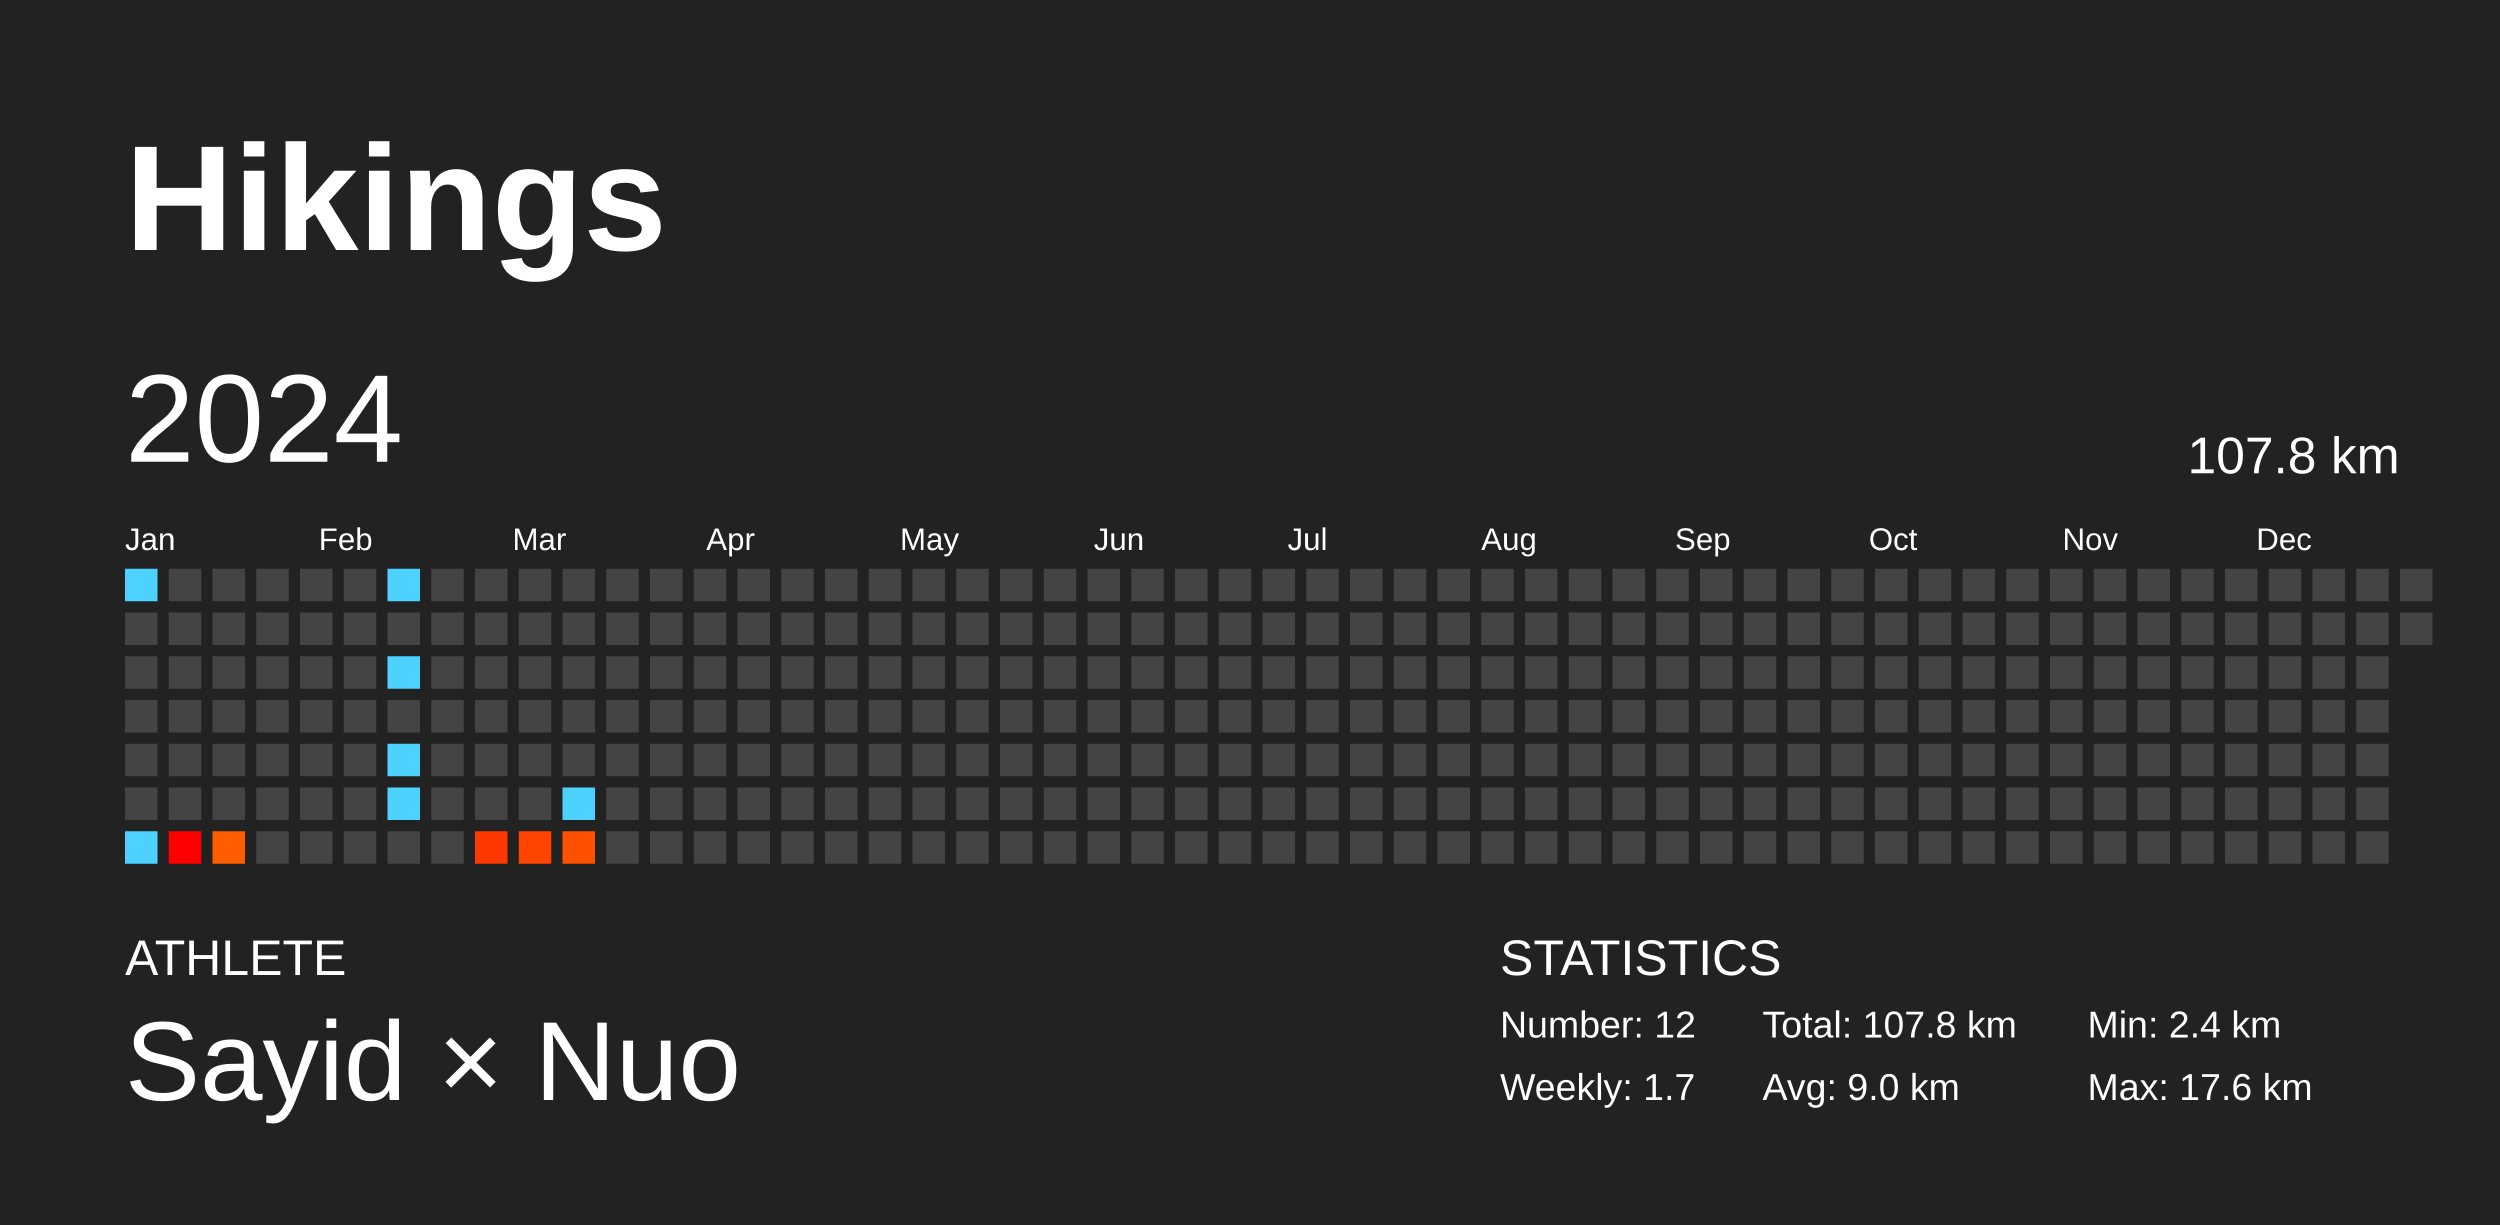
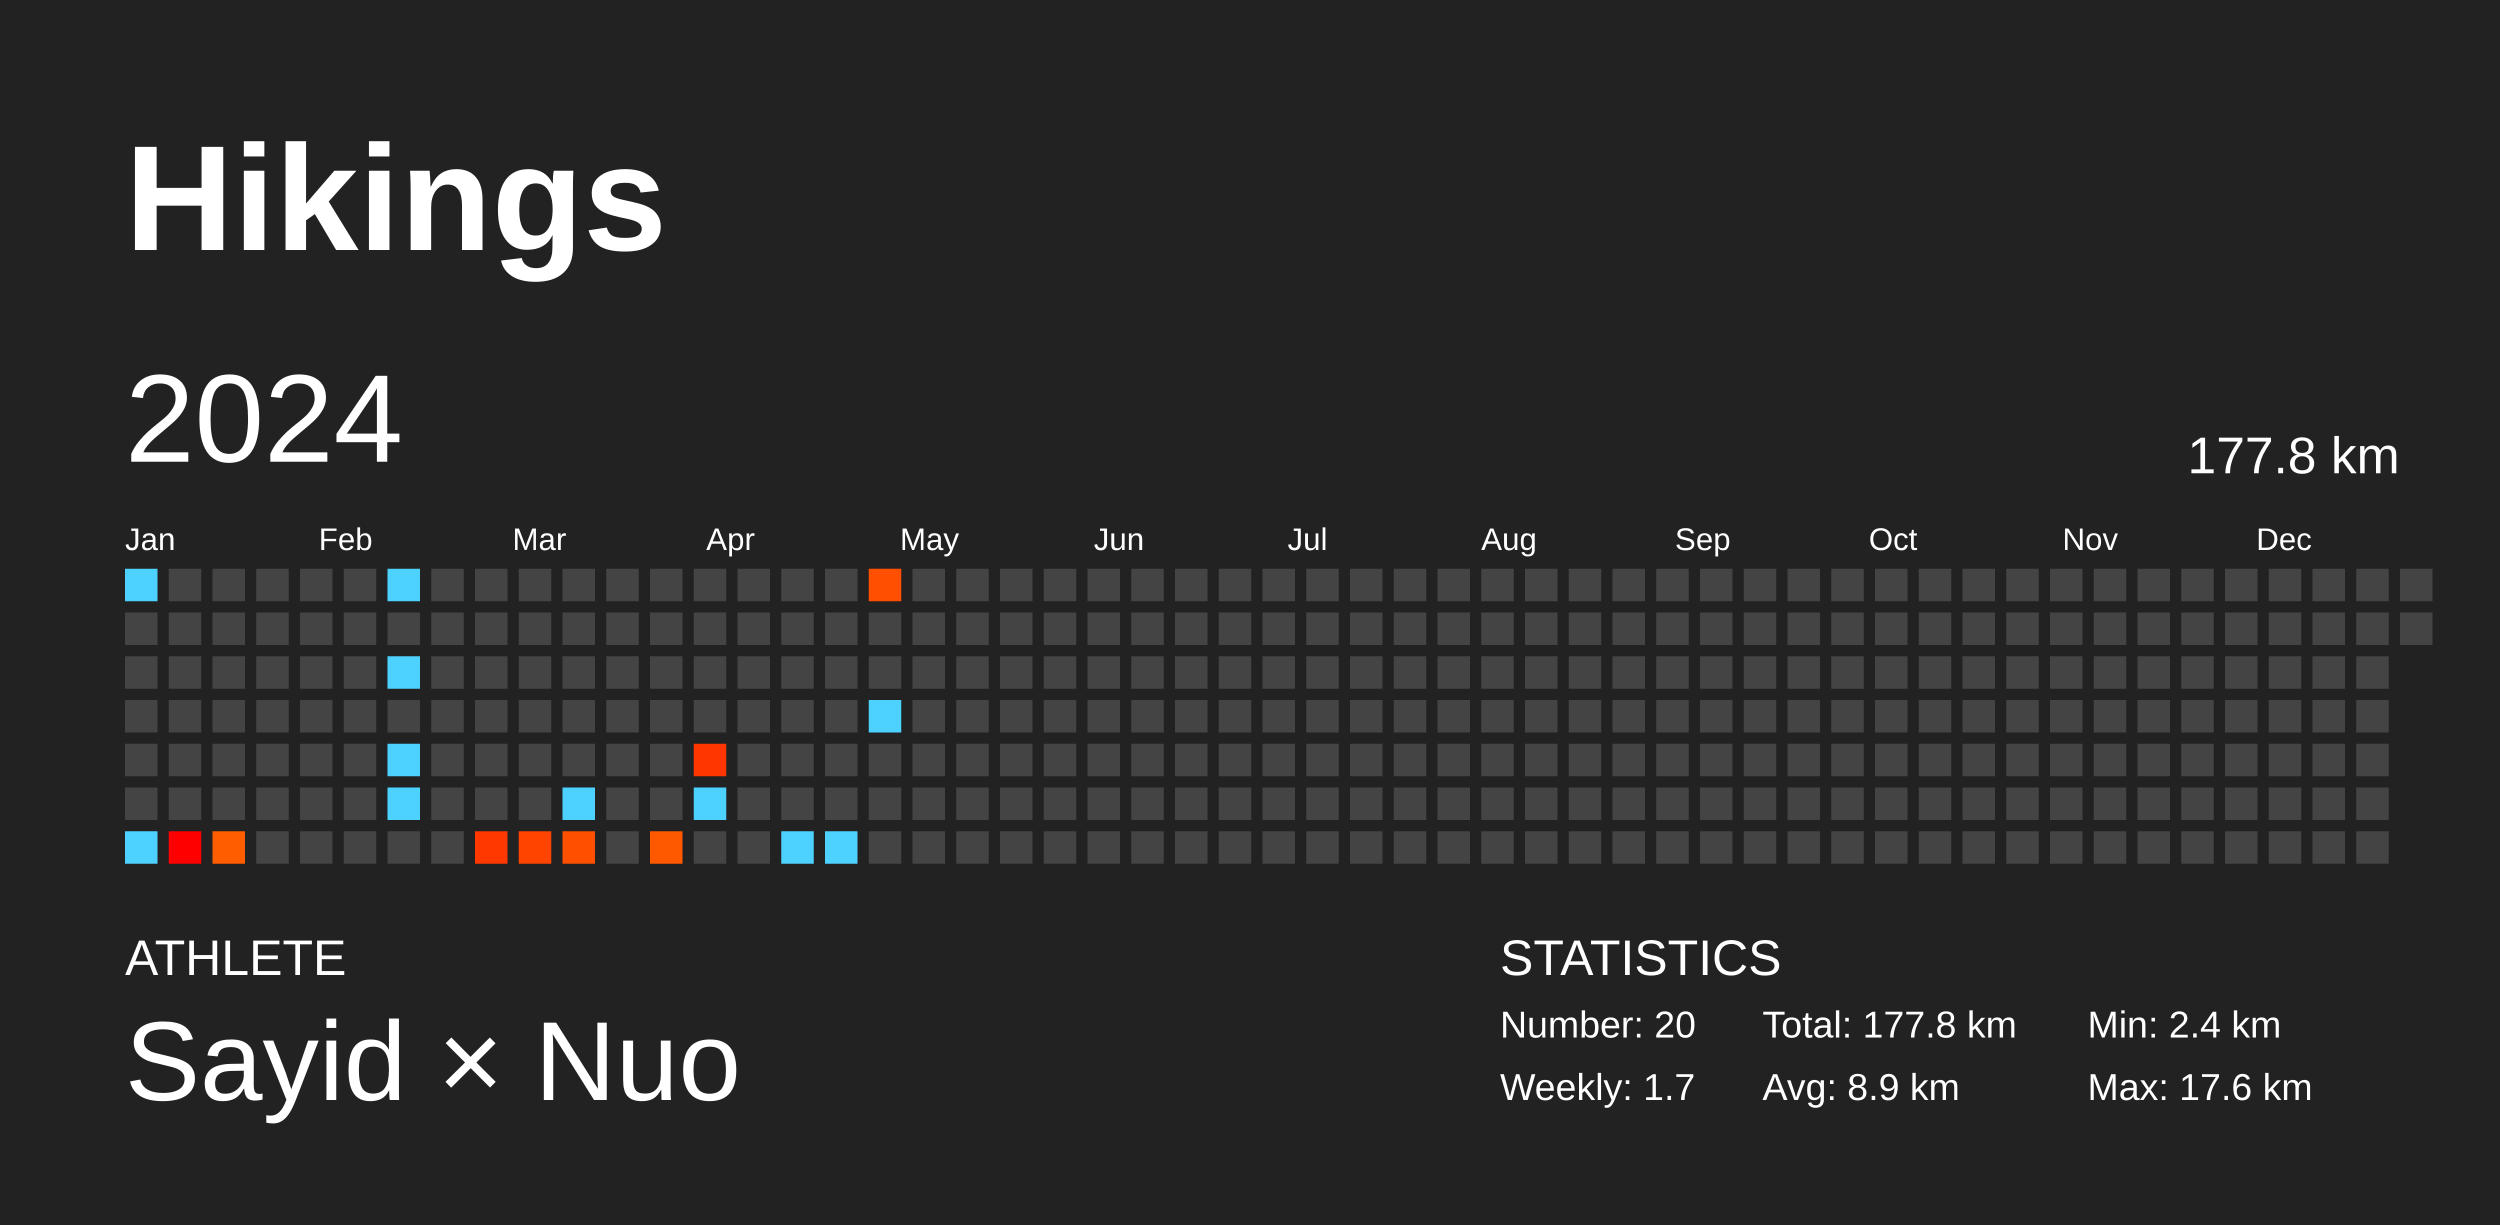
<svg xmlns="http://www.w3.org/2000/svg" baseProfile="full" height="98mm" version="1.1" viewBox="0,0,200,98" width="200mm">
  <defs />
  <rect fill="#222222" height="98" width="200" x="0" y="0" />
  <text fill="#FFFFFF" style="font-size:12px; font-family:Arial; font-weight:bold;" x="10" y="20">Hikings</text>
  <text fill="#FFFFFF" style="font-size:4px; font-family:Arial" x="10" y="78">ATHLETE</text>
  <text fill="#FFFFFF" style="font-size:9px; font-family:Arial" x="10" y="88">Sayid × Nuo</text>
  <text fill="#FFFFFF" style="font-size:4px; font-family:Arial" x="120" y="78">STATISTICS</text>
-   <text fill="#FFFFFF" style="font-size:3px; font-family:Arial" x="120" y="83">Number: 12</text>
+   <text fill="#FFFFFF" style="font-size:3px; font-family:Arial" x="120" y="83">Number: 20</text>
  <text fill="#FFFFFF" style="font-size:3px; font-family:Arial" x="120" y="88">Weekly: 1.7</text>
-   <text fill="#FFFFFF" style="font-size:3px; font-family:Arial" x="141" y="83">Total: 107.8 km</text>
-   <text fill="#FFFFFF" style="font-size:3px; font-family:Arial" x="141" y="88">Avg: 9.0 km</text>
+   <text fill="#FFFFFF" style="font-size:3px; font-family:Arial" x="141" y="83">Total: 177.8 km</text>
+   <text fill="#FFFFFF" style="font-size:3px; font-family:Arial" x="141" y="88">Avg: 8.9 km</text>
  <text fill="#FFFFFF" style="font-size:3px; font-family:Arial" x="167" y="83">Min: 2.4 km</text>
  <text fill="#FFFFFF" style="font-size:3px; font-family:Arial" x="167" y="88">Max: 17.6 km</text>
  <text dominant-baseline="hanging" fill="#FFFFFF" style="font-size:10.0px; font-family:Arial;" x="10" y="30">2024</text>
-   <text dominant-baseline="hanging" fill="#FFFFFF" style="font-size:4.125px; font-family:Arial;" x="175" y="35">107.8 km</text>
+   <text dominant-baseline="hanging" fill="#FFFFFF" style="font-size:4.125px; font-family:Arial;" x="175" y="35">177.8 km</text>
  <text fill="#FFFFFF" style="font-size:2.5px; font-family:Arial" x="10.0" y="44">Jan</text>
  <text fill="#FFFFFF" style="font-size:2.5px; font-family:Arial" x="25.5" y="44">Feb</text>
  <text fill="#FFFFFF" style="font-size:2.5px; font-family:Arial" x="41.0" y="44">Mar</text>
  <text fill="#FFFFFF" style="font-size:2.5px; font-family:Arial" x="56.5" y="44">Apr</text>
  <text fill="#FFFFFF" style="font-size:2.5px; font-family:Arial" x="72.0" y="44">May</text>
  <text fill="#FFFFFF" style="font-size:2.5px; font-family:Arial" x="87.5" y="44">Jun</text>
  <text fill="#FFFFFF" style="font-size:2.5px; font-family:Arial" x="103.0" y="44">Jul</text>
  <text fill="#FFFFFF" style="font-size:2.5px; font-family:Arial" x="118.5" y="44">Aug</text>
  <text fill="#FFFFFF" style="font-size:2.5px; font-family:Arial" x="134.0" y="44">Sep</text>
  <text fill="#FFFFFF" style="font-size:2.5px; font-family:Arial" x="149.5" y="44">Oct</text>
  <text fill="#FFFFFF" style="font-size:2.5px; font-family:Arial" x="165.0" y="44">Nov</text>
  <text fill="#FFFFFF" style="font-size:2.5px; font-family:Arial" x="180.5" y="44">Dec</text>
  <rect fill="#4dd2ff" height="2.6" width="2.6" x="10.0" y="45.5" />
  <rect fill="#444444" height="2.6" width="2.6" x="10.0" y="49.0" />
  <rect fill="#444444" height="2.6" width="2.6" x="10.0" y="52.5" />
  <rect fill="#444444" height="2.6" width="2.6" x="10.0" y="56.0" />
  <rect fill="#444444" height="2.6" width="2.6" x="10.0" y="59.5" />
  <rect fill="#444444" height="2.6" width="2.6" x="10.0" y="63.0" />
  <rect fill="#4dd2ff" height="2.6" width="2.6" x="10.0" y="66.5" />
  <rect fill="#444444" height="2.6" width="2.6" x="13.5" y="45.5" />
  <rect fill="#444444" height="2.6" width="2.6" x="13.5" y="49.0" />
  <rect fill="#444444" height="2.6" width="2.6" x="13.5" y="52.5" />
  <rect fill="#444444" height="2.6" width="2.6" x="13.5" y="56.0" />
  <rect fill="#444444" height="2.6" width="2.6" x="13.5" y="59.5" />
  <rect fill="#444444" height="2.6" width="2.6" x="13.5" y="63.0" />
  <rect fill="#ff0000" height="2.6" width="2.6" x="13.5" y="66.5" />
  <rect fill="#444444" height="2.6" width="2.6" x="17.0" y="45.5" />
  <rect fill="#444444" height="2.6" width="2.6" x="17.0" y="49.0" />
  <rect fill="#444444" height="2.6" width="2.6" x="17.0" y="52.5" />
  <rect fill="#444444" height="2.6" width="2.6" x="17.0" y="56.0" />
  <rect fill="#444444" height="2.6" width="2.6" x="17.0" y="59.5" />
  <rect fill="#444444" height="2.6" width="2.6" x="17.0" y="63.0" />
  <rect fill="#ff5d00" height="2.6" width="2.6" x="17.0" y="66.5" />
  <rect fill="#444444" height="2.6" width="2.6" x="20.5" y="45.5" />
  <rect fill="#444444" height="2.6" width="2.6" x="20.5" y="49.0" />
  <rect fill="#444444" height="2.6" width="2.6" x="20.5" y="52.5" />
  <rect fill="#444444" height="2.6" width="2.6" x="20.5" y="56.0" />
  <rect fill="#444444" height="2.6" width="2.6" x="20.5" y="59.5" />
  <rect fill="#444444" height="2.6" width="2.6" x="20.5" y="63.0" />
  <rect fill="#444444" height="2.6" width="2.6" x="20.5" y="66.5" />
  <rect fill="#444444" height="2.6" width="2.6" x="24.0" y="45.5" />
  <rect fill="#444444" height="2.6" width="2.6" x="24.0" y="49.0" />
  <rect fill="#444444" height="2.6" width="2.6" x="24.0" y="52.5" />
  <rect fill="#444444" height="2.6" width="2.6" x="24.0" y="56.0" />
  <rect fill="#444444" height="2.6" width="2.6" x="24.0" y="59.5" />
  <rect fill="#444444" height="2.6" width="2.6" x="24.0" y="63.0" />
  <rect fill="#444444" height="2.6" width="2.6" x="24.0" y="66.5" />
  <rect fill="#444444" height="2.6" width="2.6" x="27.5" y="45.5" />
  <rect fill="#444444" height="2.6" width="2.6" x="27.5" y="49.0" />
  <rect fill="#444444" height="2.6" width="2.6" x="27.5" y="52.5" />
  <rect fill="#444444" height="2.6" width="2.6" x="27.5" y="56.0" />
  <rect fill="#444444" height="2.6" width="2.6" x="27.5" y="59.5" />
  <rect fill="#444444" height="2.6" width="2.6" x="27.5" y="63.0" />
  <rect fill="#444444" height="2.6" width="2.6" x="27.5" y="66.5" />
  <rect fill="#4dd2ff" height="2.6" width="2.6" x="31.0" y="45.5" />
  <rect fill="#444444" height="2.6" width="2.6" x="31.0" y="49.0" />
  <rect fill="#4dd2ff" height="2.6" width="2.6" x="31.0" y="52.5" />
  <rect fill="#444444" height="2.6" width="2.6" x="31.0" y="56.0" />
  <rect fill="#4dd2ff" height="2.6" width="2.6" x="31.0" y="59.5" />
  <rect fill="#4dd2ff" height="2.6" width="2.6" x="31.0" y="63.0" />
  <rect fill="#444444" height="2.6" width="2.6" x="31.0" y="66.5" />
  <rect fill="#444444" height="2.6" width="2.6" x="34.5" y="45.5" />
  <rect fill="#444444" height="2.6" width="2.6" x="34.5" y="49.0" />
  <rect fill="#444444" height="2.6" width="2.6" x="34.5" y="52.5" />
  <rect fill="#444444" height="2.6" width="2.6" x="34.5" y="56.0" />
  <rect fill="#444444" height="2.6" width="2.6" x="34.5" y="59.5" />
  <rect fill="#444444" height="2.6" width="2.6" x="34.5" y="63.0" />
  <rect fill="#444444" height="2.6" width="2.6" x="34.5" y="66.5" />
  <rect fill="#444444" height="2.6" width="2.6" x="38.0" y="45.5" />
  <rect fill="#444444" height="2.6" width="2.6" x="38.0" y="49.0" />
  <rect fill="#444444" height="2.6" width="2.6" x="38.0" y="52.5" />
  <rect fill="#444444" height="2.6" width="2.6" x="38.0" y="56.0" />
  <rect fill="#444444" height="2.6" width="2.6" x="38.0" y="59.5" />
  <rect fill="#444444" height="2.6" width="2.6" x="38.0" y="63.0" />
  <rect fill="#ff3800" height="2.6" width="2.6" x="38.0" y="66.5" />
  <rect fill="#444444" height="2.6" width="2.6" x="41.5" y="45.5" />
  <rect fill="#444444" height="2.6" width="2.6" x="41.5" y="49.0" />
  <rect fill="#444444" height="2.6" width="2.6" x="41.5" y="52.5" />
  <rect fill="#444444" height="2.6" width="2.6" x="41.5" y="56.0" />
  <rect fill="#444444" height="2.6" width="2.6" x="41.5" y="59.5" />
  <rect fill="#444444" height="2.6" width="2.6" x="41.5" y="63.0" />
  <rect fill="#ff4400" height="2.6" width="2.6" x="41.5" y="66.5" />
  <rect fill="#444444" height="2.6" width="2.6" x="45.0" y="45.5" />
  <rect fill="#444444" height="2.6" width="2.6" x="45.0" y="49.0" />
  <rect fill="#444444" height="2.6" width="2.6" x="45.0" y="52.5" />
  <rect fill="#444444" height="2.6" width="2.6" x="45.0" y="56.0" />
  <rect fill="#444444" height="2.6" width="2.6" x="45.0" y="59.5" />
  <rect fill="#4dd2ff" height="2.6" width="2.6" x="45.0" y="63.0" />
  <rect fill="#ff5000" height="2.6" width="2.6" x="45.0" y="66.5" />
  <rect fill="#444444" height="2.6" width="2.6" x="48.5" y="45.5" />
  <rect fill="#444444" height="2.6" width="2.6" x="48.5" y="49.0" />
  <rect fill="#444444" height="2.6" width="2.6" x="48.5" y="52.5" />
  <rect fill="#444444" height="2.6" width="2.6" x="48.5" y="56.0" />
  <rect fill="#444444" height="2.6" width="2.6" x="48.5" y="59.5" />
  <rect fill="#444444" height="2.6" width="2.6" x="48.5" y="63.0" />
  <rect fill="#444444" height="2.6" width="2.6" x="48.5" y="66.5" />
  <rect fill="#444444" height="2.6" width="2.6" x="52.0" y="45.5" />
  <rect fill="#444444" height="2.6" width="2.6" x="52.0" y="49.0" />
  <rect fill="#444444" height="2.6" width="2.6" x="52.0" y="52.5" />
  <rect fill="#444444" height="2.6" width="2.6" x="52.0" y="56.0" />
  <rect fill="#444444" height="2.6" width="2.6" x="52.0" y="59.5" />
  <rect fill="#444444" height="2.6" width="2.6" x="52.0" y="63.0" />
-   <rect fill="#444444" height="2.6" width="2.6" x="52.0" y="66.5" />
+   <rect fill="#ff5900" height="2.6" width="2.6" x="52.0" y="66.5" />
  <rect fill="#444444" height="2.6" width="2.6" x="55.5" y="45.5" />
  <rect fill="#444444" height="2.6" width="2.6" x="55.5" y="49.0" />
  <rect fill="#444444" height="2.6" width="2.6" x="55.5" y="52.5" />
  <rect fill="#444444" height="2.6" width="2.6" x="55.5" y="56.0" />
-   <rect fill="#444444" height="2.6" width="2.6" x="55.5" y="59.5" />
-   <rect fill="#444444" height="2.6" width="2.6" x="55.5" y="63.0" />
+   <rect fill="#ff3600" height="2.6" width="2.6" x="55.5" y="59.5" />
+   <rect fill="#4dd2ff" height="2.6" width="2.6" x="55.5" y="63.0" />
  <rect fill="#444444" height="2.6" width="2.6" x="55.5" y="66.5" />
  <rect fill="#444444" height="2.6" width="2.6" x="59.0" y="45.5" />
  <rect fill="#444444" height="2.6" width="2.6" x="59.0" y="49.0" />
  <rect fill="#444444" height="2.6" width="2.6" x="59.0" y="52.5" />
  <rect fill="#444444" height="2.6" width="2.6" x="59.0" y="56.0" />
  <rect fill="#444444" height="2.6" width="2.6" x="59.0" y="59.5" />
  <rect fill="#444444" height="2.6" width="2.6" x="59.0" y="63.0" />
  <rect fill="#444444" height="2.6" width="2.6" x="59.0" y="66.5" />
  <rect fill="#444444" height="2.6" width="2.6" x="62.5" y="45.5" />
  <rect fill="#444444" height="2.6" width="2.6" x="62.5" y="49.0" />
  <rect fill="#444444" height="2.6" width="2.6" x="62.5" y="52.5" />
  <rect fill="#444444" height="2.6" width="2.6" x="62.5" y="56.0" />
  <rect fill="#444444" height="2.6" width="2.6" x="62.5" y="59.5" />
  <rect fill="#444444" height="2.6" width="2.6" x="62.5" y="63.0" />
-   <rect fill="#444444" height="2.6" width="2.6" x="62.5" y="66.5" />
+   <rect fill="#4dd2ff" height="2.6" width="2.6" x="62.5" y="66.5" />
  <rect fill="#444444" height="2.6" width="2.6" x="66.0" y="45.5" />
  <rect fill="#444444" height="2.6" width="2.6" x="66.0" y="49.0" />
  <rect fill="#444444" height="2.6" width="2.6" x="66.0" y="52.5" />
  <rect fill="#444444" height="2.6" width="2.6" x="66.0" y="56.0" />
  <rect fill="#444444" height="2.6" width="2.6" x="66.0" y="59.5" />
  <rect fill="#444444" height="2.6" width="2.6" x="66.0" y="63.0" />
-   <rect fill="#444444" height="2.6" width="2.6" x="66.0" y="66.5" />
-   <rect fill="#444444" height="2.6" width="2.6" x="69.5" y="45.5" />
+   <rect fill="#4dd2ff" height="2.6" width="2.6" x="66.0" y="66.5" />
+   <rect fill="#ff4f00" height="2.6" width="2.6" x="69.5" y="45.5" />
  <rect fill="#444444" height="2.6" width="2.6" x="69.5" y="49.0" />
  <rect fill="#444444" height="2.6" width="2.6" x="69.5" y="52.5" />
-   <rect fill="#444444" height="2.6" width="2.6" x="69.5" y="56.0" />
+   <rect fill="#4dd2ff" height="2.6" width="2.6" x="69.5" y="56.0" />
  <rect fill="#444444" height="2.6" width="2.6" x="69.5" y="59.5" />
  <rect fill="#444444" height="2.6" width="2.6" x="69.5" y="63.0" />
  <rect fill="#444444" height="2.6" width="2.6" x="69.5" y="66.5" />
  <rect fill="#444444" height="2.6" width="2.6" x="73.0" y="45.5" />
  <rect fill="#444444" height="2.6" width="2.6" x="73.0" y="49.0" />
  <rect fill="#444444" height="2.6" width="2.6" x="73.0" y="52.5" />
  <rect fill="#444444" height="2.6" width="2.6" x="73.0" y="56.0" />
  <rect fill="#444444" height="2.6" width="2.6" x="73.0" y="59.5" />
  <rect fill="#444444" height="2.6" width="2.6" x="73.0" y="63.0" />
  <rect fill="#444444" height="2.6" width="2.6" x="73.0" y="66.5" />
  <rect fill="#444444" height="2.6" width="2.6" x="76.5" y="45.5" />
  <rect fill="#444444" height="2.6" width="2.6" x="76.5" y="49.0" />
  <rect fill="#444444" height="2.6" width="2.6" x="76.5" y="52.5" />
  <rect fill="#444444" height="2.6" width="2.6" x="76.5" y="56.0" />
  <rect fill="#444444" height="2.6" width="2.6" x="76.5" y="59.5" />
  <rect fill="#444444" height="2.6" width="2.6" x="76.5" y="63.0" />
  <rect fill="#444444" height="2.6" width="2.6" x="76.5" y="66.5" />
  <rect fill="#444444" height="2.6" width="2.6" x="80.0" y="45.5" />
  <rect fill="#444444" height="2.6" width="2.6" x="80.0" y="49.0" />
  <rect fill="#444444" height="2.6" width="2.6" x="80.0" y="52.5" />
  <rect fill="#444444" height="2.6" width="2.6" x="80.0" y="56.0" />
  <rect fill="#444444" height="2.6" width="2.6" x="80.0" y="59.5" />
  <rect fill="#444444" height="2.6" width="2.6" x="80.0" y="63.0" />
  <rect fill="#444444" height="2.6" width="2.6" x="80.0" y="66.5" />
  <rect fill="#444444" height="2.6" width="2.6" x="83.5" y="45.5" />
  <rect fill="#444444" height="2.6" width="2.6" x="83.5" y="49.0" />
  <rect fill="#444444" height="2.6" width="2.6" x="83.5" y="52.5" />
  <rect fill="#444444" height="2.6" width="2.6" x="83.5" y="56.0" />
  <rect fill="#444444" height="2.6" width="2.6" x="83.5" y="59.5" />
  <rect fill="#444444" height="2.6" width="2.6" x="83.5" y="63.0" />
  <rect fill="#444444" height="2.6" width="2.6" x="83.5" y="66.5" />
  <rect fill="#444444" height="2.6" width="2.6" x="87.0" y="45.5" />
  <rect fill="#444444" height="2.6" width="2.6" x="87.0" y="49.0" />
  <rect fill="#444444" height="2.6" width="2.6" x="87.0" y="52.5" />
  <rect fill="#444444" height="2.6" width="2.6" x="87.0" y="56.0" />
  <rect fill="#444444" height="2.6" width="2.6" x="87.0" y="59.5" />
  <rect fill="#444444" height="2.6" width="2.6" x="87.0" y="63.0" />
  <rect fill="#444444" height="2.6" width="2.6" x="87.0" y="66.5" />
  <rect fill="#444444" height="2.6" width="2.6" x="90.5" y="45.5" />
  <rect fill="#444444" height="2.6" width="2.6" x="90.5" y="49.0" />
  <rect fill="#444444" height="2.6" width="2.6" x="90.5" y="52.5" />
  <rect fill="#444444" height="2.6" width="2.6" x="90.5" y="56.0" />
  <rect fill="#444444" height="2.6" width="2.6" x="90.5" y="59.5" />
  <rect fill="#444444" height="2.6" width="2.6" x="90.5" y="63.0" />
  <rect fill="#444444" height="2.6" width="2.6" x="90.5" y="66.5" />
  <rect fill="#444444" height="2.6" width="2.6" x="94.0" y="45.5" />
  <rect fill="#444444" height="2.6" width="2.6" x="94.0" y="49.0" />
  <rect fill="#444444" height="2.6" width="2.6" x="94.0" y="52.5" />
  <rect fill="#444444" height="2.6" width="2.6" x="94.0" y="56.0" />
  <rect fill="#444444" height="2.6" width="2.6" x="94.0" y="59.5" />
  <rect fill="#444444" height="2.6" width="2.6" x="94.0" y="63.0" />
  <rect fill="#444444" height="2.6" width="2.6" x="94.0" y="66.5" />
  <rect fill="#444444" height="2.6" width="2.6" x="97.5" y="45.5" />
  <rect fill="#444444" height="2.6" width="2.6" x="97.5" y="49.0" />
  <rect fill="#444444" height="2.6" width="2.6" x="97.5" y="52.5" />
  <rect fill="#444444" height="2.6" width="2.6" x="97.5" y="56.0" />
  <rect fill="#444444" height="2.6" width="2.6" x="97.5" y="59.5" />
  <rect fill="#444444" height="2.6" width="2.6" x="97.5" y="63.0" />
  <rect fill="#444444" height="2.6" width="2.6" x="97.5" y="66.5" />
  <rect fill="#444444" height="2.6" width="2.6" x="101.0" y="45.5" />
  <rect fill="#444444" height="2.6" width="2.6" x="101.0" y="49.0" />
  <rect fill="#444444" height="2.6" width="2.6" x="101.0" y="52.5" />
  <rect fill="#444444" height="2.6" width="2.6" x="101.0" y="56.0" />
  <rect fill="#444444" height="2.6" width="2.6" x="101.0" y="59.5" />
  <rect fill="#444444" height="2.6" width="2.6" x="101.0" y="63.0" />
  <rect fill="#444444" height="2.6" width="2.6" x="101.0" y="66.5" />
  <rect fill="#444444" height="2.6" width="2.6" x="104.5" y="45.5" />
  <rect fill="#444444" height="2.6" width="2.6" x="104.5" y="49.0" />
  <rect fill="#444444" height="2.6" width="2.6" x="104.5" y="52.5" />
  <rect fill="#444444" height="2.6" width="2.6" x="104.5" y="56.0" />
  <rect fill="#444444" height="2.6" width="2.6" x="104.5" y="59.5" />
  <rect fill="#444444" height="2.6" width="2.6" x="104.5" y="63.0" />
  <rect fill="#444444" height="2.6" width="2.6" x="104.5" y="66.5" />
  <rect fill="#444444" height="2.6" width="2.6" x="108.0" y="45.5" />
  <rect fill="#444444" height="2.6" width="2.6" x="108.0" y="49.0" />
  <rect fill="#444444" height="2.6" width="2.6" x="108.0" y="52.5" />
  <rect fill="#444444" height="2.6" width="2.6" x="108.0" y="56.0" />
  <rect fill="#444444" height="2.6" width="2.6" x="108.0" y="59.5" />
  <rect fill="#444444" height="2.6" width="2.6" x="108.0" y="63.0" />
  <rect fill="#444444" height="2.6" width="2.6" x="108.0" y="66.5" />
  <rect fill="#444444" height="2.6" width="2.6" x="111.5" y="45.5" />
  <rect fill="#444444" height="2.6" width="2.6" x="111.5" y="49.0" />
  <rect fill="#444444" height="2.6" width="2.6" x="111.5" y="52.5" />
  <rect fill="#444444" height="2.6" width="2.6" x="111.5" y="56.0" />
  <rect fill="#444444" height="2.6" width="2.6" x="111.5" y="59.5" />
  <rect fill="#444444" height="2.6" width="2.6" x="111.5" y="63.0" />
  <rect fill="#444444" height="2.6" width="2.6" x="111.5" y="66.5" />
  <rect fill="#444444" height="2.6" width="2.6" x="115.0" y="45.5" />
  <rect fill="#444444" height="2.6" width="2.6" x="115.0" y="49.0" />
  <rect fill="#444444" height="2.6" width="2.6" x="115.0" y="52.5" />
  <rect fill="#444444" height="2.6" width="2.6" x="115.0" y="56.0" />
  <rect fill="#444444" height="2.6" width="2.6" x="115.0" y="59.5" />
  <rect fill="#444444" height="2.6" width="2.6" x="115.0" y="63.0" />
  <rect fill="#444444" height="2.6" width="2.6" x="115.0" y="66.5" />
  <rect fill="#444444" height="2.6" width="2.6" x="118.5" y="45.5" />
  <rect fill="#444444" height="2.6" width="2.6" x="118.5" y="49.0" />
  <rect fill="#444444" height="2.6" width="2.6" x="118.5" y="52.5" />
  <rect fill="#444444" height="2.6" width="2.6" x="118.5" y="56.0" />
  <rect fill="#444444" height="2.6" width="2.6" x="118.5" y="59.5" />
  <rect fill="#444444" height="2.6" width="2.6" x="118.5" y="63.0" />
  <rect fill="#444444" height="2.6" width="2.6" x="118.5" y="66.5" />
  <rect fill="#444444" height="2.6" width="2.6" x="122.0" y="45.5" />
  <rect fill="#444444" height="2.6" width="2.6" x="122.0" y="49.0" />
  <rect fill="#444444" height="2.6" width="2.6" x="122.0" y="52.5" />
  <rect fill="#444444" height="2.6" width="2.6" x="122.0" y="56.0" />
  <rect fill="#444444" height="2.6" width="2.6" x="122.0" y="59.5" />
  <rect fill="#444444" height="2.6" width="2.6" x="122.0" y="63.0" />
  <rect fill="#444444" height="2.6" width="2.6" x="122.0" y="66.5" />
  <rect fill="#444444" height="2.6" width="2.6" x="125.5" y="45.5" />
  <rect fill="#444444" height="2.6" width="2.6" x="125.5" y="49.0" />
  <rect fill="#444444" height="2.6" width="2.6" x="125.5" y="52.5" />
  <rect fill="#444444" height="2.6" width="2.6" x="125.5" y="56.0" />
  <rect fill="#444444" height="2.6" width="2.6" x="125.5" y="59.5" />
  <rect fill="#444444" height="2.6" width="2.6" x="125.5" y="63.0" />
  <rect fill="#444444" height="2.6" width="2.6" x="125.5" y="66.5" />
  <rect fill="#444444" height="2.6" width="2.6" x="129.0" y="45.5" />
  <rect fill="#444444" height="2.6" width="2.6" x="129.0" y="49.0" />
  <rect fill="#444444" height="2.6" width="2.6" x="129.0" y="52.5" />
  <rect fill="#444444" height="2.6" width="2.6" x="129.0" y="56.0" />
  <rect fill="#444444" height="2.6" width="2.6" x="129.0" y="59.5" />
  <rect fill="#444444" height="2.6" width="2.6" x="129.0" y="63.0" />
  <rect fill="#444444" height="2.6" width="2.6" x="129.0" y="66.5" />
  <rect fill="#444444" height="2.6" width="2.6" x="132.5" y="45.5" />
  <rect fill="#444444" height="2.6" width="2.6" x="132.5" y="49.0" />
  <rect fill="#444444" height="2.6" width="2.6" x="132.5" y="52.5" />
  <rect fill="#444444" height="2.6" width="2.6" x="132.5" y="56.0" />
  <rect fill="#444444" height="2.6" width="2.6" x="132.5" y="59.5" />
  <rect fill="#444444" height="2.6" width="2.6" x="132.5" y="63.0" />
  <rect fill="#444444" height="2.6" width="2.6" x="132.5" y="66.5" />
  <rect fill="#444444" height="2.6" width="2.6" x="136.0" y="45.5" />
  <rect fill="#444444" height="2.6" width="2.6" x="136.0" y="49.0" />
  <rect fill="#444444" height="2.6" width="2.6" x="136.0" y="52.5" />
  <rect fill="#444444" height="2.6" width="2.6" x="136.0" y="56.0" />
  <rect fill="#444444" height="2.6" width="2.6" x="136.0" y="59.5" />
  <rect fill="#444444" height="2.6" width="2.6" x="136.0" y="63.0" />
  <rect fill="#444444" height="2.6" width="2.6" x="136.0" y="66.5" />
  <rect fill="#444444" height="2.6" width="2.6" x="139.5" y="45.5" />
  <rect fill="#444444" height="2.6" width="2.6" x="139.5" y="49.0" />
  <rect fill="#444444" height="2.6" width="2.6" x="139.5" y="52.5" />
  <rect fill="#444444" height="2.6" width="2.6" x="139.5" y="56.0" />
  <rect fill="#444444" height="2.6" width="2.6" x="139.5" y="59.5" />
  <rect fill="#444444" height="2.6" width="2.6" x="139.5" y="63.0" />
  <rect fill="#444444" height="2.6" width="2.6" x="139.5" y="66.5" />
  <rect fill="#444444" height="2.6" width="2.6" x="143.0" y="45.5" />
  <rect fill="#444444" height="2.6" width="2.6" x="143.0" y="49.0" />
  <rect fill="#444444" height="2.6" width="2.6" x="143.0" y="52.5" />
  <rect fill="#444444" height="2.6" width="2.6" x="143.0" y="56.0" />
  <rect fill="#444444" height="2.6" width="2.6" x="143.0" y="59.5" />
  <rect fill="#444444" height="2.6" width="2.6" x="143.0" y="63.0" />
  <rect fill="#444444" height="2.6" width="2.6" x="143.0" y="66.5" />
  <rect fill="#444444" height="2.6" width="2.6" x="146.5" y="45.5" />
  <rect fill="#444444" height="2.6" width="2.6" x="146.5" y="49.0" />
  <rect fill="#444444" height="2.6" width="2.6" x="146.5" y="52.5" />
  <rect fill="#444444" height="2.6" width="2.6" x="146.5" y="56.0" />
  <rect fill="#444444" height="2.6" width="2.6" x="146.5" y="59.5" />
  <rect fill="#444444" height="2.6" width="2.6" x="146.5" y="63.0" />
  <rect fill="#444444" height="2.6" width="2.6" x="146.5" y="66.5" />
  <rect fill="#444444" height="2.6" width="2.6" x="150.0" y="45.5" />
  <rect fill="#444444" height="2.6" width="2.6" x="150.0" y="49.0" />
  <rect fill="#444444" height="2.6" width="2.6" x="150.0" y="52.5" />
  <rect fill="#444444" height="2.6" width="2.6" x="150.0" y="56.0" />
  <rect fill="#444444" height="2.6" width="2.6" x="150.0" y="59.5" />
  <rect fill="#444444" height="2.6" width="2.6" x="150.0" y="63.0" />
  <rect fill="#444444" height="2.6" width="2.6" x="150.0" y="66.5" />
  <rect fill="#444444" height="2.6" width="2.6" x="153.5" y="45.5" />
  <rect fill="#444444" height="2.6" width="2.6" x="153.5" y="49.0" />
  <rect fill="#444444" height="2.6" width="2.6" x="153.5" y="52.5" />
  <rect fill="#444444" height="2.6" width="2.6" x="153.5" y="56.0" />
  <rect fill="#444444" height="2.6" width="2.6" x="153.5" y="59.5" />
  <rect fill="#444444" height="2.6" width="2.6" x="153.5" y="63.0" />
  <rect fill="#444444" height="2.6" width="2.6" x="153.5" y="66.5" />
  <rect fill="#444444" height="2.6" width="2.6" x="157.0" y="45.5" />
  <rect fill="#444444" height="2.6" width="2.6" x="157.0" y="49.0" />
  <rect fill="#444444" height="2.6" width="2.6" x="157.0" y="52.5" />
  <rect fill="#444444" height="2.6" width="2.6" x="157.0" y="56.0" />
  <rect fill="#444444" height="2.6" width="2.6" x="157.0" y="59.5" />
  <rect fill="#444444" height="2.6" width="2.6" x="157.0" y="63.0" />
  <rect fill="#444444" height="2.6" width="2.6" x="157.0" y="66.5" />
  <rect fill="#444444" height="2.6" width="2.6" x="160.5" y="45.5" />
  <rect fill="#444444" height="2.6" width="2.6" x="160.5" y="49.0" />
  <rect fill="#444444" height="2.6" width="2.6" x="160.5" y="52.5" />
  <rect fill="#444444" height="2.6" width="2.6" x="160.5" y="56.0" />
  <rect fill="#444444" height="2.6" width="2.6" x="160.5" y="59.5" />
  <rect fill="#444444" height="2.6" width="2.6" x="160.5" y="63.0" />
  <rect fill="#444444" height="2.6" width="2.6" x="160.5" y="66.5" />
  <rect fill="#444444" height="2.6" width="2.6" x="164.0" y="45.5" />
  <rect fill="#444444" height="2.6" width="2.6" x="164.0" y="49.0" />
  <rect fill="#444444" height="2.6" width="2.6" x="164.0" y="52.5" />
  <rect fill="#444444" height="2.6" width="2.6" x="164.0" y="56.0" />
  <rect fill="#444444" height="2.6" width="2.6" x="164.0" y="59.5" />
  <rect fill="#444444" height="2.6" width="2.6" x="164.0" y="63.0" />
  <rect fill="#444444" height="2.6" width="2.6" x="164.0" y="66.5" />
  <rect fill="#444444" height="2.6" width="2.6" x="167.5" y="45.5" />
  <rect fill="#444444" height="2.6" width="2.6" x="167.5" y="49.0" />
  <rect fill="#444444" height="2.6" width="2.6" x="167.5" y="52.5" />
  <rect fill="#444444" height="2.6" width="2.6" x="167.5" y="56.0" />
  <rect fill="#444444" height="2.6" width="2.6" x="167.5" y="59.5" />
  <rect fill="#444444" height="2.6" width="2.6" x="167.5" y="63.0" />
  <rect fill="#444444" height="2.6" width="2.6" x="167.5" y="66.5" />
  <rect fill="#444444" height="2.6" width="2.6" x="171.0" y="45.5" />
  <rect fill="#444444" height="2.6" width="2.6" x="171.0" y="49.0" />
  <rect fill="#444444" height="2.6" width="2.6" x="171.0" y="52.5" />
  <rect fill="#444444" height="2.6" width="2.6" x="171.0" y="56.0" />
  <rect fill="#444444" height="2.6" width="2.6" x="171.0" y="59.5" />
  <rect fill="#444444" height="2.6" width="2.6" x="171.0" y="63.0" />
  <rect fill="#444444" height="2.6" width="2.6" x="171.0" y="66.5" />
  <rect fill="#444444" height="2.6" width="2.6" x="174.5" y="45.5" />
  <rect fill="#444444" height="2.6" width="2.6" x="174.5" y="49.0" />
  <rect fill="#444444" height="2.6" width="2.6" x="174.5" y="52.5" />
  <rect fill="#444444" height="2.6" width="2.6" x="174.5" y="56.0" />
  <rect fill="#444444" height="2.6" width="2.6" x="174.5" y="59.5" />
  <rect fill="#444444" height="2.6" width="2.6" x="174.5" y="63.0" />
  <rect fill="#444444" height="2.6" width="2.6" x="174.5" y="66.5" />
  <rect fill="#444444" height="2.6" width="2.6" x="178.0" y="45.5" />
  <rect fill="#444444" height="2.6" width="2.6" x="178.0" y="49.0" />
  <rect fill="#444444" height="2.6" width="2.6" x="178.0" y="52.5" />
  <rect fill="#444444" height="2.6" width="2.6" x="178.0" y="56.0" />
  <rect fill="#444444" height="2.6" width="2.6" x="178.0" y="59.5" />
  <rect fill="#444444" height="2.6" width="2.6" x="178.0" y="63.0" />
  <rect fill="#444444" height="2.6" width="2.6" x="178.0" y="66.5" />
  <rect fill="#444444" height="2.6" width="2.6" x="181.5" y="45.5" />
  <rect fill="#444444" height="2.6" width="2.6" x="181.5" y="49.0" />
  <rect fill="#444444" height="2.6" width="2.6" x="181.5" y="52.5" />
  <rect fill="#444444" height="2.6" width="2.6" x="181.5" y="56.0" />
  <rect fill="#444444" height="2.6" width="2.6" x="181.5" y="59.5" />
  <rect fill="#444444" height="2.6" width="2.6" x="181.5" y="63.0" />
  <rect fill="#444444" height="2.6" width="2.6" x="181.5" y="66.5" />
  <rect fill="#444444" height="2.6" width="2.6" x="185.0" y="45.5" />
  <rect fill="#444444" height="2.6" width="2.6" x="185.0" y="49.0" />
  <rect fill="#444444" height="2.6" width="2.6" x="185.0" y="52.5" />
  <rect fill="#444444" height="2.6" width="2.6" x="185.0" y="56.0" />
  <rect fill="#444444" height="2.6" width="2.6" x="185.0" y="59.5" />
  <rect fill="#444444" height="2.6" width="2.6" x="185.0" y="63.0" />
  <rect fill="#444444" height="2.6" width="2.6" x="185.0" y="66.5" />
  <rect fill="#444444" height="2.6" width="2.6" x="188.5" y="45.5" />
  <rect fill="#444444" height="2.6" width="2.6" x="188.5" y="49.0" />
  <rect fill="#444444" height="2.6" width="2.6" x="188.5" y="52.5" />
  <rect fill="#444444" height="2.6" width="2.6" x="188.5" y="56.0" />
  <rect fill="#444444" height="2.6" width="2.6" x="188.5" y="59.5" />
  <rect fill="#444444" height="2.6" width="2.6" x="188.5" y="63.0" />
  <rect fill="#444444" height="2.6" width="2.6" x="188.5" y="66.5" />
  <rect fill="#444444" height="2.6" width="2.6" x="192.0" y="45.5" />
  <rect fill="#444444" height="2.6" width="2.6" x="192.0" y="49.0" />
</svg>
